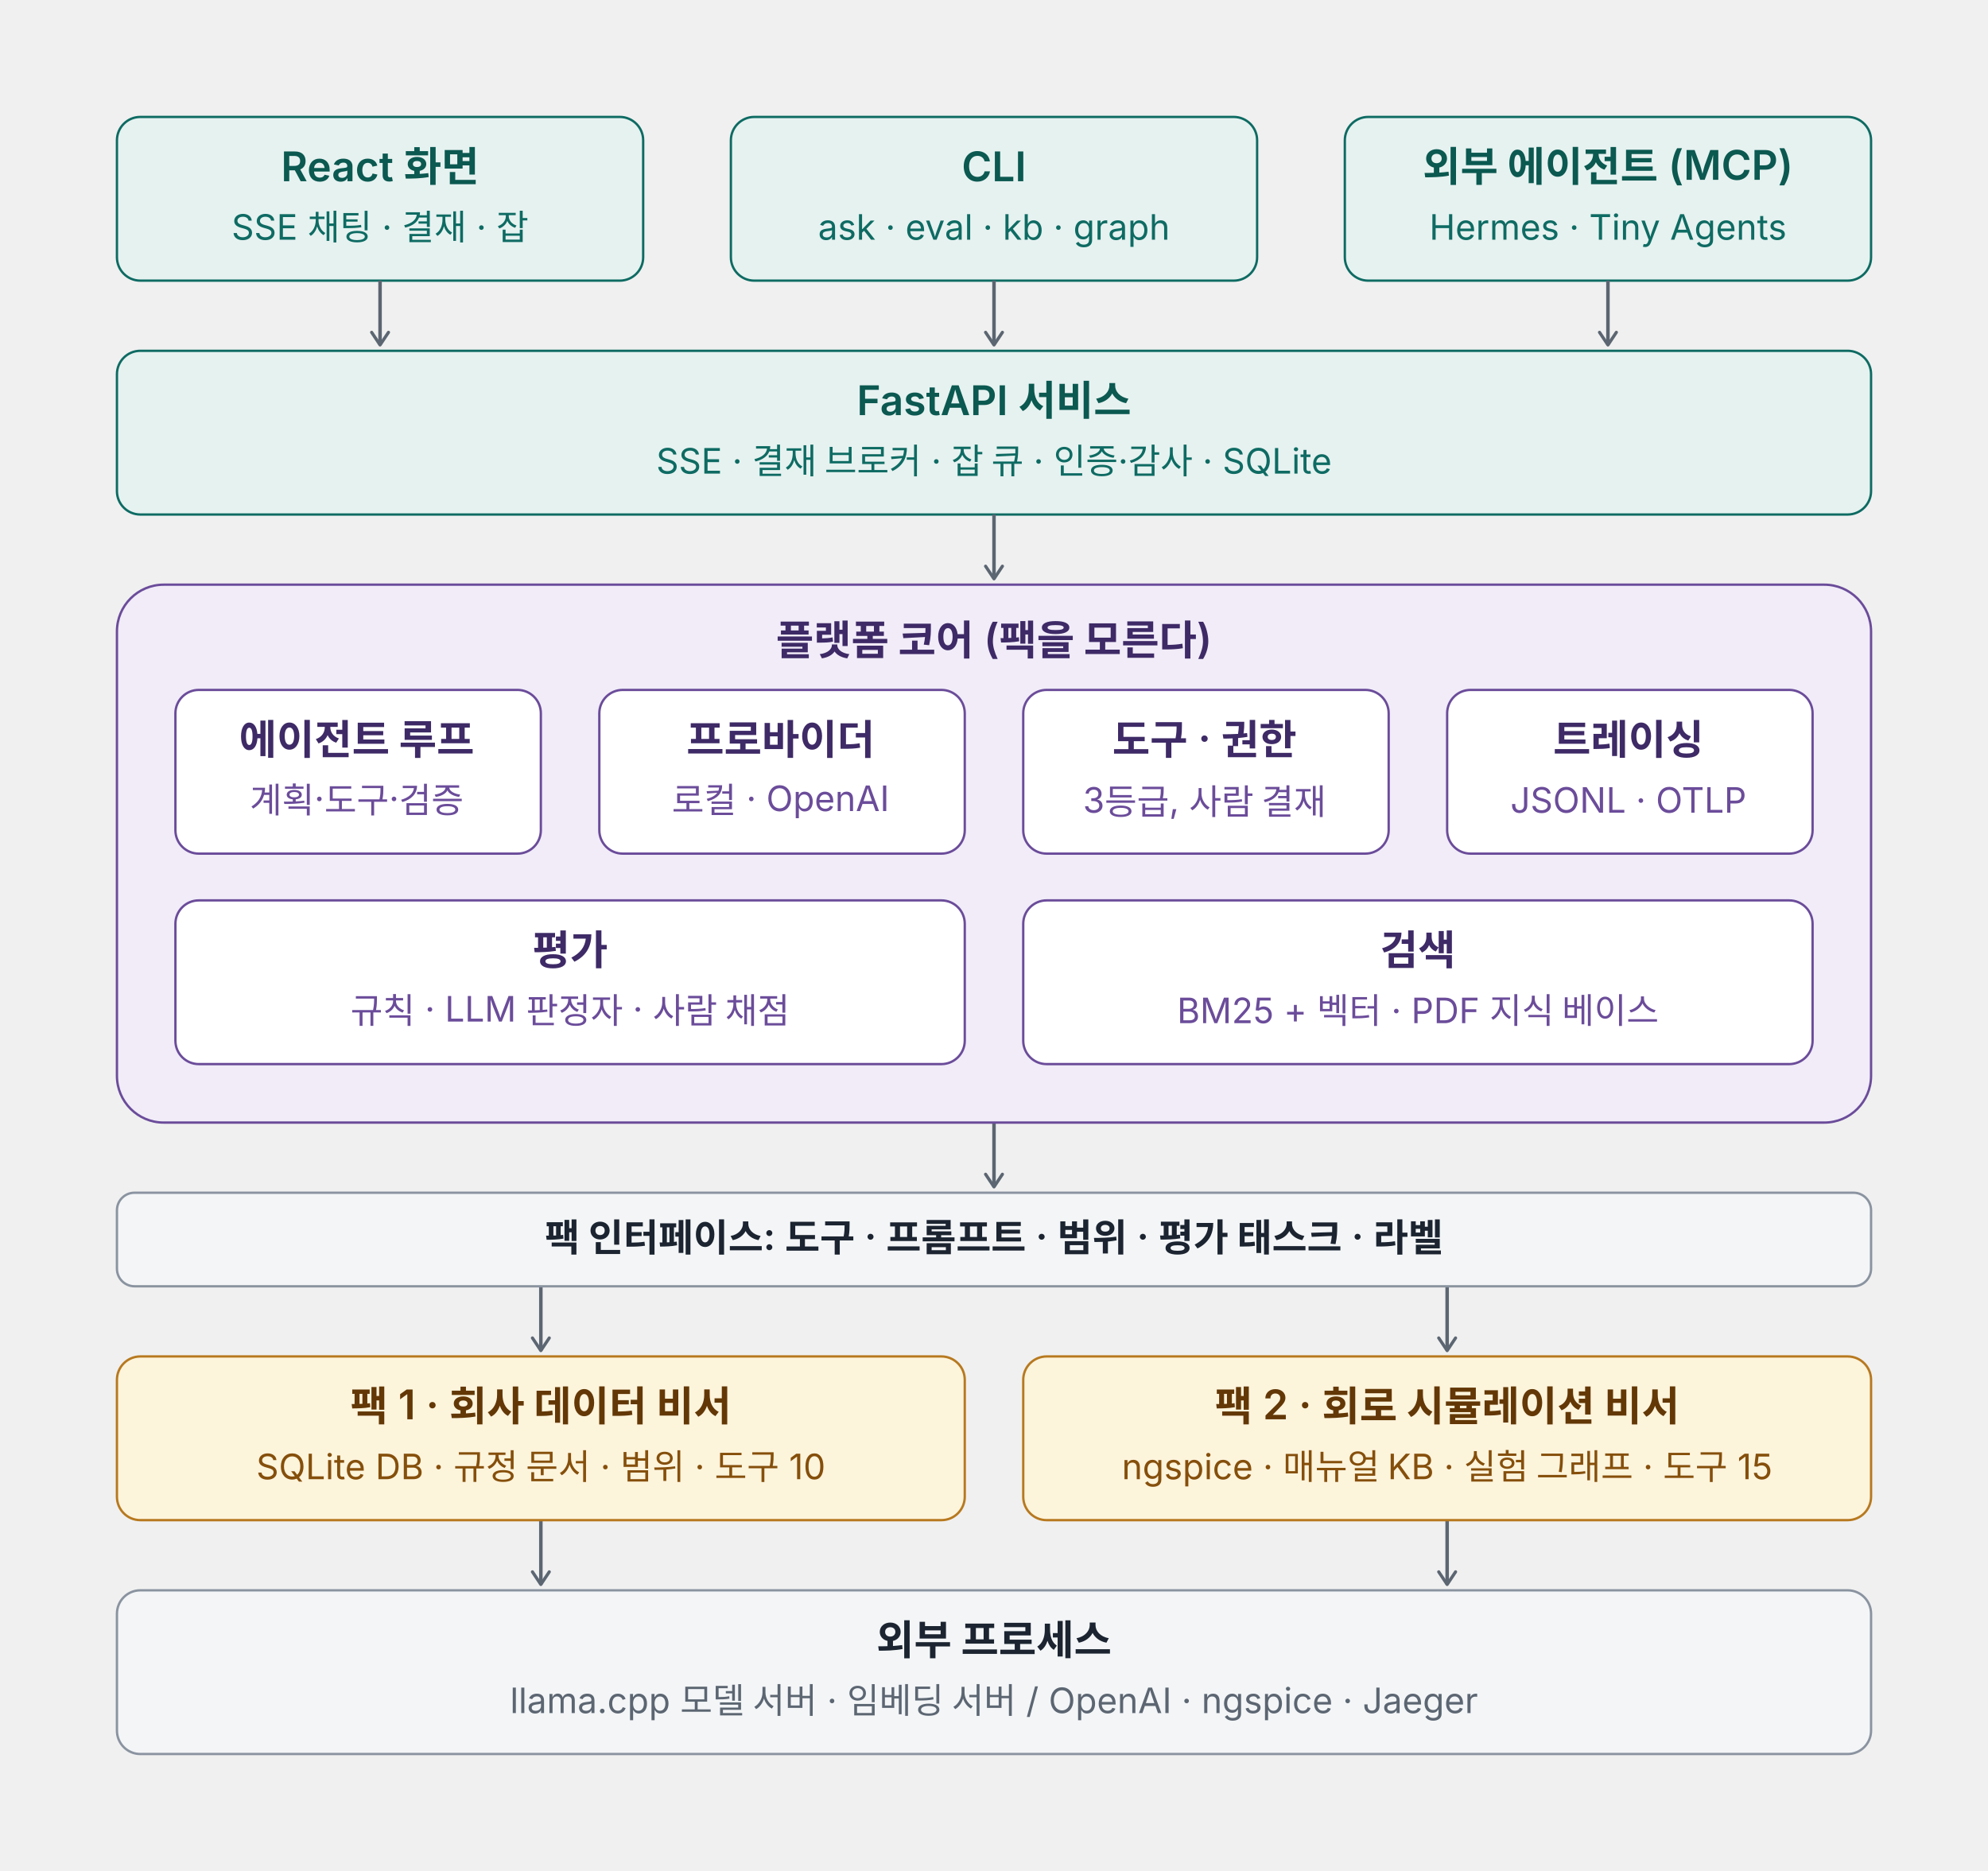
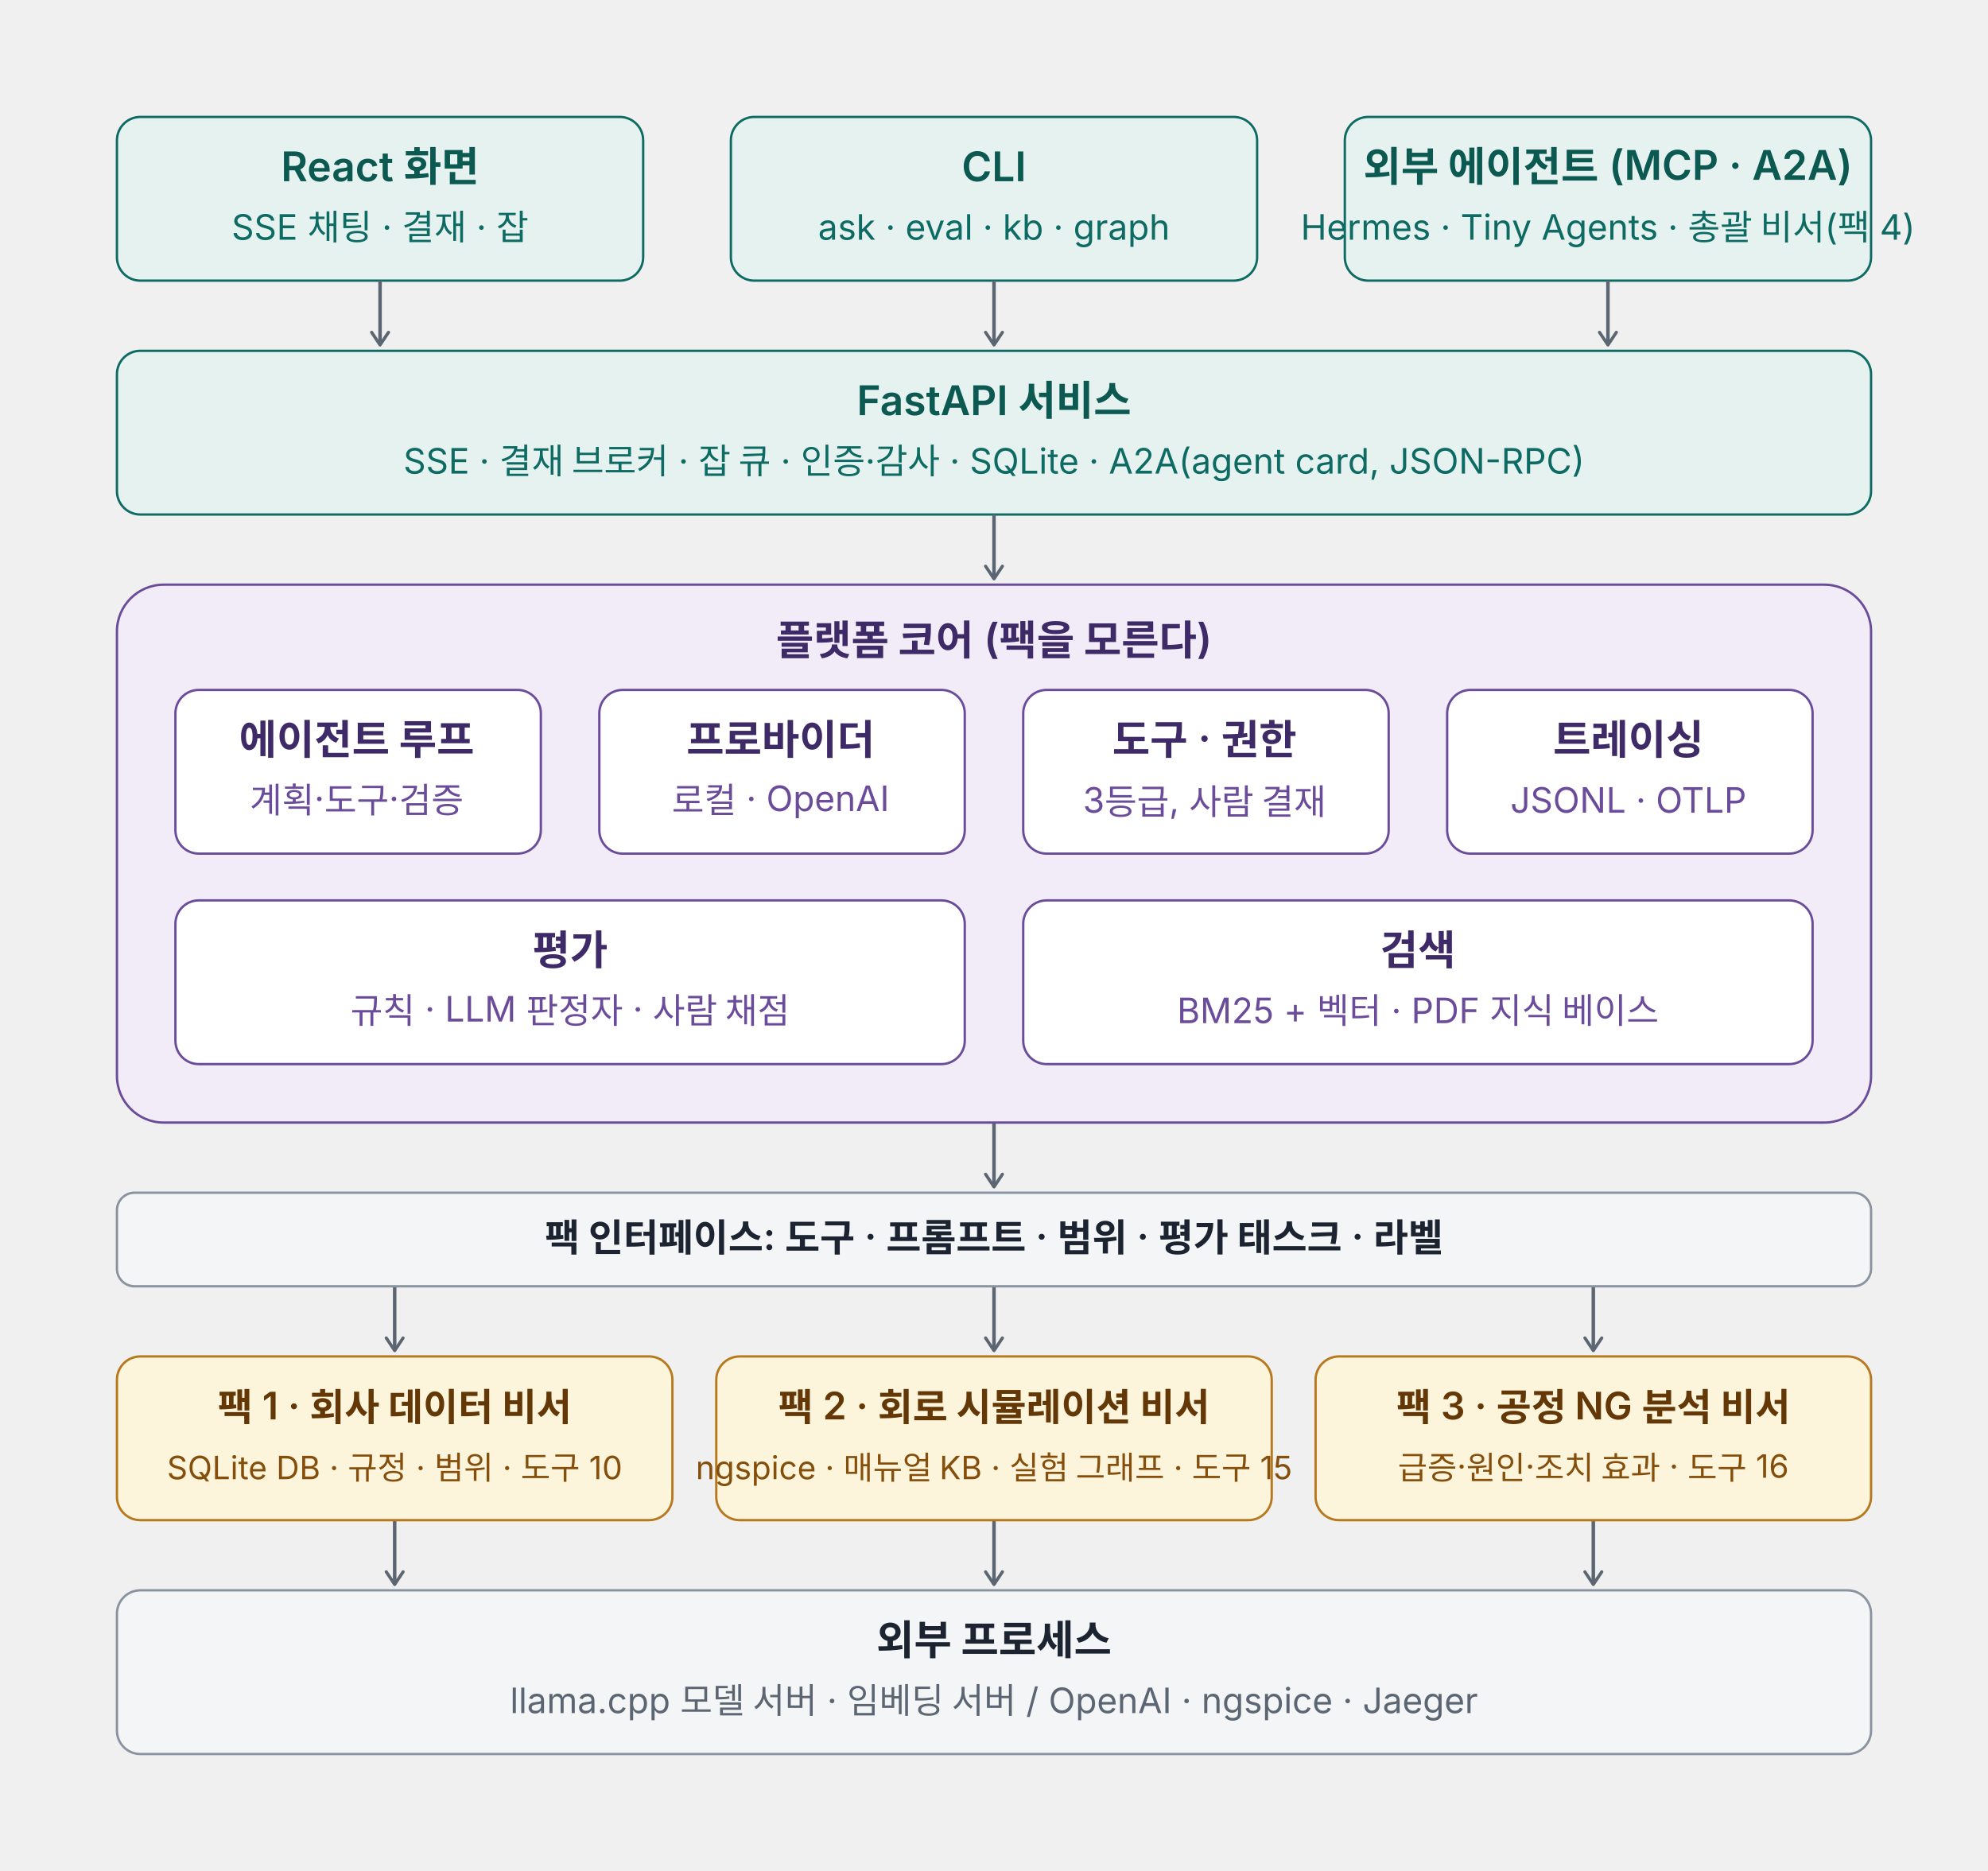
<svg xmlns="http://www.w3.org/2000/svg" viewBox="0 0 680 640" width="680" height="640" font-family="Pretendard, -apple-system, 'Apple SD Gothic Neo', 'Noto Sans KR', sans-serif" font-size="12">
  <defs>
    <marker id="a" viewBox="0 0 10 10" refX="8" refY="5" markerWidth="6" markerHeight="6" orient="auto">
      <path d="M2 1L8 5L2 9" fill="none" stroke="#5C6672" stroke-width="1.5" stroke-linecap="round" stroke-linejoin="round" />
    </marker>
  </defs>
  <g font-size="14" font-weight="600" fill="#0B5951">
    <rect x="40" y="40" width="180" height="56" rx="8" fill="#E6F2F0" stroke="#0E6B63" stroke-width="0.8" />
    <text x="130" y="62" text-anchor="middle">React 화면</text>
    <rect x="250" y="40" width="180" height="56" rx="8" fill="#E6F2F0" stroke="#0E6B63" stroke-width="0.8" />
    <text x="340" y="62" text-anchor="middle">CLI</text>
    <rect x="460" y="40" width="180" height="56" rx="8" fill="#E6F2F0" stroke="#0E6B63" stroke-width="0.8" />
-     <text x="550" y="62" text-anchor="middle">외부 에이전트 (MCP)</text>
+     <text x="550" y="62" text-anchor="middle">외부 에이전트 (MCP · A2A)</text>
    <rect x="40" y="120" width="600" height="56" rx="8" fill="#E6F2F0" stroke="#0E6B63" stroke-width="0.8" />
    <text x="340" y="142" text-anchor="middle">FastAPI 서비스</text>
  </g>
  <g fill="#0E6B63">
    <text x="130" y="82" text-anchor="middle">SSE 채팅 · 결재 · 잡</text>
    <text x="340" y="82" text-anchor="middle">ask · eval · kb · graph</text>
-     <text x="550" y="82" text-anchor="middle">Hermes · Tiny Agents</text>
-     <text x="340" y="162" text-anchor="middle">SSE · 결재 브로커 · 잡 큐 · 인증·감사 · SQLite</text>
+     <text x="550" y="82" text-anchor="middle">Hermes · Tiny Agents · 총괄 비서(팩 4)</text>
+     <text x="340" y="162" text-anchor="middle">SSE · 결재 브로커 · 잡 큐 · 인증·감사 · SQLite · A2A(agent card, JSON-RPC)</text>
  </g>
  <g stroke="#5C6672" stroke-width="1.2" marker-end="url(#a)">
    <line x1="130" y1="96" x2="130" y2="118" />
    <line x1="340" y1="96" x2="340" y2="118" />
    <line x1="550" y1="96" x2="550" y2="118" />
    <line x1="340" y1="176" x2="340" y2="198" />
    <line x1="340" y1="384" x2="340" y2="406" />
-     <line x1="185" y1="440" x2="185" y2="462" />
-     <line x1="495" y1="440" x2="495" y2="462" />
-     <line x1="185" y1="520" x2="185" y2="542" />
-     <line x1="495" y1="520" x2="495" y2="542" />
+     <line x1="135" y1="440" x2="135" y2="462" />
+     <line x1="340" y1="440" x2="340" y2="462" />
+     <line x1="545" y1="440" x2="545" y2="462" />
+     <line x1="135" y1="520" x2="135" y2="542" />
+     <line x1="340" y1="520" x2="340" y2="542" />
+     <line x1="545" y1="520" x2="545" y2="542" />
  </g>
  <rect x="40" y="200" width="600" height="184" rx="16" fill="#F1ECF8" stroke="#6B4C9A" stroke-width="0.8" />
  <text x="340" y="224" text-anchor="middle" font-size="14" font-weight="600" fill="#3E2A66">플랫폼 코어 (팩을 모른다)</text>
  <g font-size="14" font-weight="600" fill="#3E2A66">
    <rect x="60" y="236" width="125" height="56" rx="8" fill="#FFFFFF" stroke="#6B4C9A" stroke-width="0.8" />
    <text x="122" y="258" text-anchor="middle">에이전트 루프</text>
    <rect x="205" y="236" width="125" height="56" rx="8" fill="#FFFFFF" stroke="#6B4C9A" stroke-width="0.8" />
    <text x="267" y="258" text-anchor="middle">프로바이더</text>
    <rect x="350" y="236" width="125" height="56" rx="8" fill="#FFFFFF" stroke="#6B4C9A" stroke-width="0.8" />
    <text x="412" y="258" text-anchor="middle">도구 · 권한</text>
    <rect x="495" y="236" width="125" height="56" rx="8" fill="#FFFFFF" stroke="#6B4C9A" stroke-width="0.8" />
    <text x="557" y="258" text-anchor="middle">트레이싱</text>
    <rect x="60" y="308" width="270" height="56" rx="8" fill="#FFFFFF" stroke="#6B4C9A" stroke-width="0.8" />
    <text x="195" y="330" text-anchor="middle">평가</text>
    <rect x="350" y="308" width="270" height="56" rx="8" fill="#FFFFFF" stroke="#6B4C9A" stroke-width="0.8" />
    <text x="485" y="330" text-anchor="middle">검색</text>
  </g>
  <g fill="#6B4C9A">
    <text x="122" y="278" text-anchor="middle">계획·도구·검증</text>
    <text x="267" y="278" text-anchor="middle">로컬 · OpenAI</text>
    <text x="412" y="278" text-anchor="middle">3등급, 사람 결재</text>
    <text x="557" y="278" text-anchor="middle">JSONL · OTLP</text>
    <text x="195" y="350" text-anchor="middle">규칙 · LLM 판정자 · 사람 채점</text>
    <text x="485" y="350" text-anchor="middle">BM25 + 벡터 · PDF 지식 베이스</text>
  </g>
  <rect x="40" y="408" width="600" height="32" rx="6" fill="#F3F5F7" stroke="#8A93A0" stroke-width="0.8" />
  <text x="340" y="428" text-anchor="middle" font-size="13" font-weight="600" fill="#1B2430">팩 인터페이스: 도구 · 프롬프트 · 범위 · 평가 태스크 · 라벨</text>
-   <g font-size="14" font-weight="600" fill="#633806">
-     <rect x="40" y="464" width="290" height="56" rx="8" fill="#FDF4DC" stroke="#B7791F" stroke-width="0.8" />
-     <text x="185" y="486" text-anchor="middle">팩 1 · 회사 데이터 비서</text>
-     <rect x="350" y="464" width="290" height="56" rx="8" fill="#FDF4DC" stroke="#B7791F" stroke-width="0.8" />
-     <text x="495" y="486" text-anchor="middle">팩 2 · 회로 시뮬레이션 비서</text>
+   <g font-size="13" font-weight="600" fill="#633806">
+     <rect x="40" y="464" width="190" height="56" rx="8" fill="#FDF4DC" stroke="#B7791F" stroke-width="0.8" />
+     <text x="135" y="486" text-anchor="middle">팩 1 · 회사 데이터 비서</text>
+     <rect x="245" y="464" width="190" height="56" rx="8" fill="#FDF4DC" stroke="#B7791F" stroke-width="0.8" />
+     <text x="340" y="486" text-anchor="middle">팩 2 · 회로 시뮬레이션 비서</text>
+     <rect x="450" y="464" width="190" height="56" rx="8" fill="#FDF4DC" stroke="#B7791F" stroke-width="0.8" />
+     <text x="545" y="486" text-anchor="middle">팩 3 · 공정 NG 분석 비서</text>
  </g>
-   <g fill="#854F0B">
-     <text x="185" y="506" text-anchor="middle">SQLite DB · 규정 문서 · 범위 · 도구 10</text>
-     <text x="495" y="506" text-anchor="middle">ngspice · 매뉴얼 KB · 실험 그래프 · 도구 15</text>
+   <g fill="#854F0B" font-size="11">
+     <text x="135" y="506" text-anchor="middle">SQLite DB · 규정 · 범위 · 도구 10</text>
+     <text x="340" y="506" text-anchor="middle">ngspice · 매뉴얼 KB · 실험 그래프 · 도구 15</text>
+     <text x="545" y="506" text-anchor="middle">급증·원인·조치 효과 · 도구 16</text>
  </g>
  <rect x="40" y="544" width="600" height="56" rx="8" fill="#F3F5F7" stroke="#8A93A0" stroke-width="0.8" />
  <text x="340" y="566" text-anchor="middle" font-size="14" font-weight="600" fill="#1B2430">외부 프로세스</text>
  <text x="340" y="586" text-anchor="middle" fill="#5C6672">llama.cpp 모델 서버 · 임베딩 서버 / OpenAI · ngspice · Jaeger</text>
</svg>
